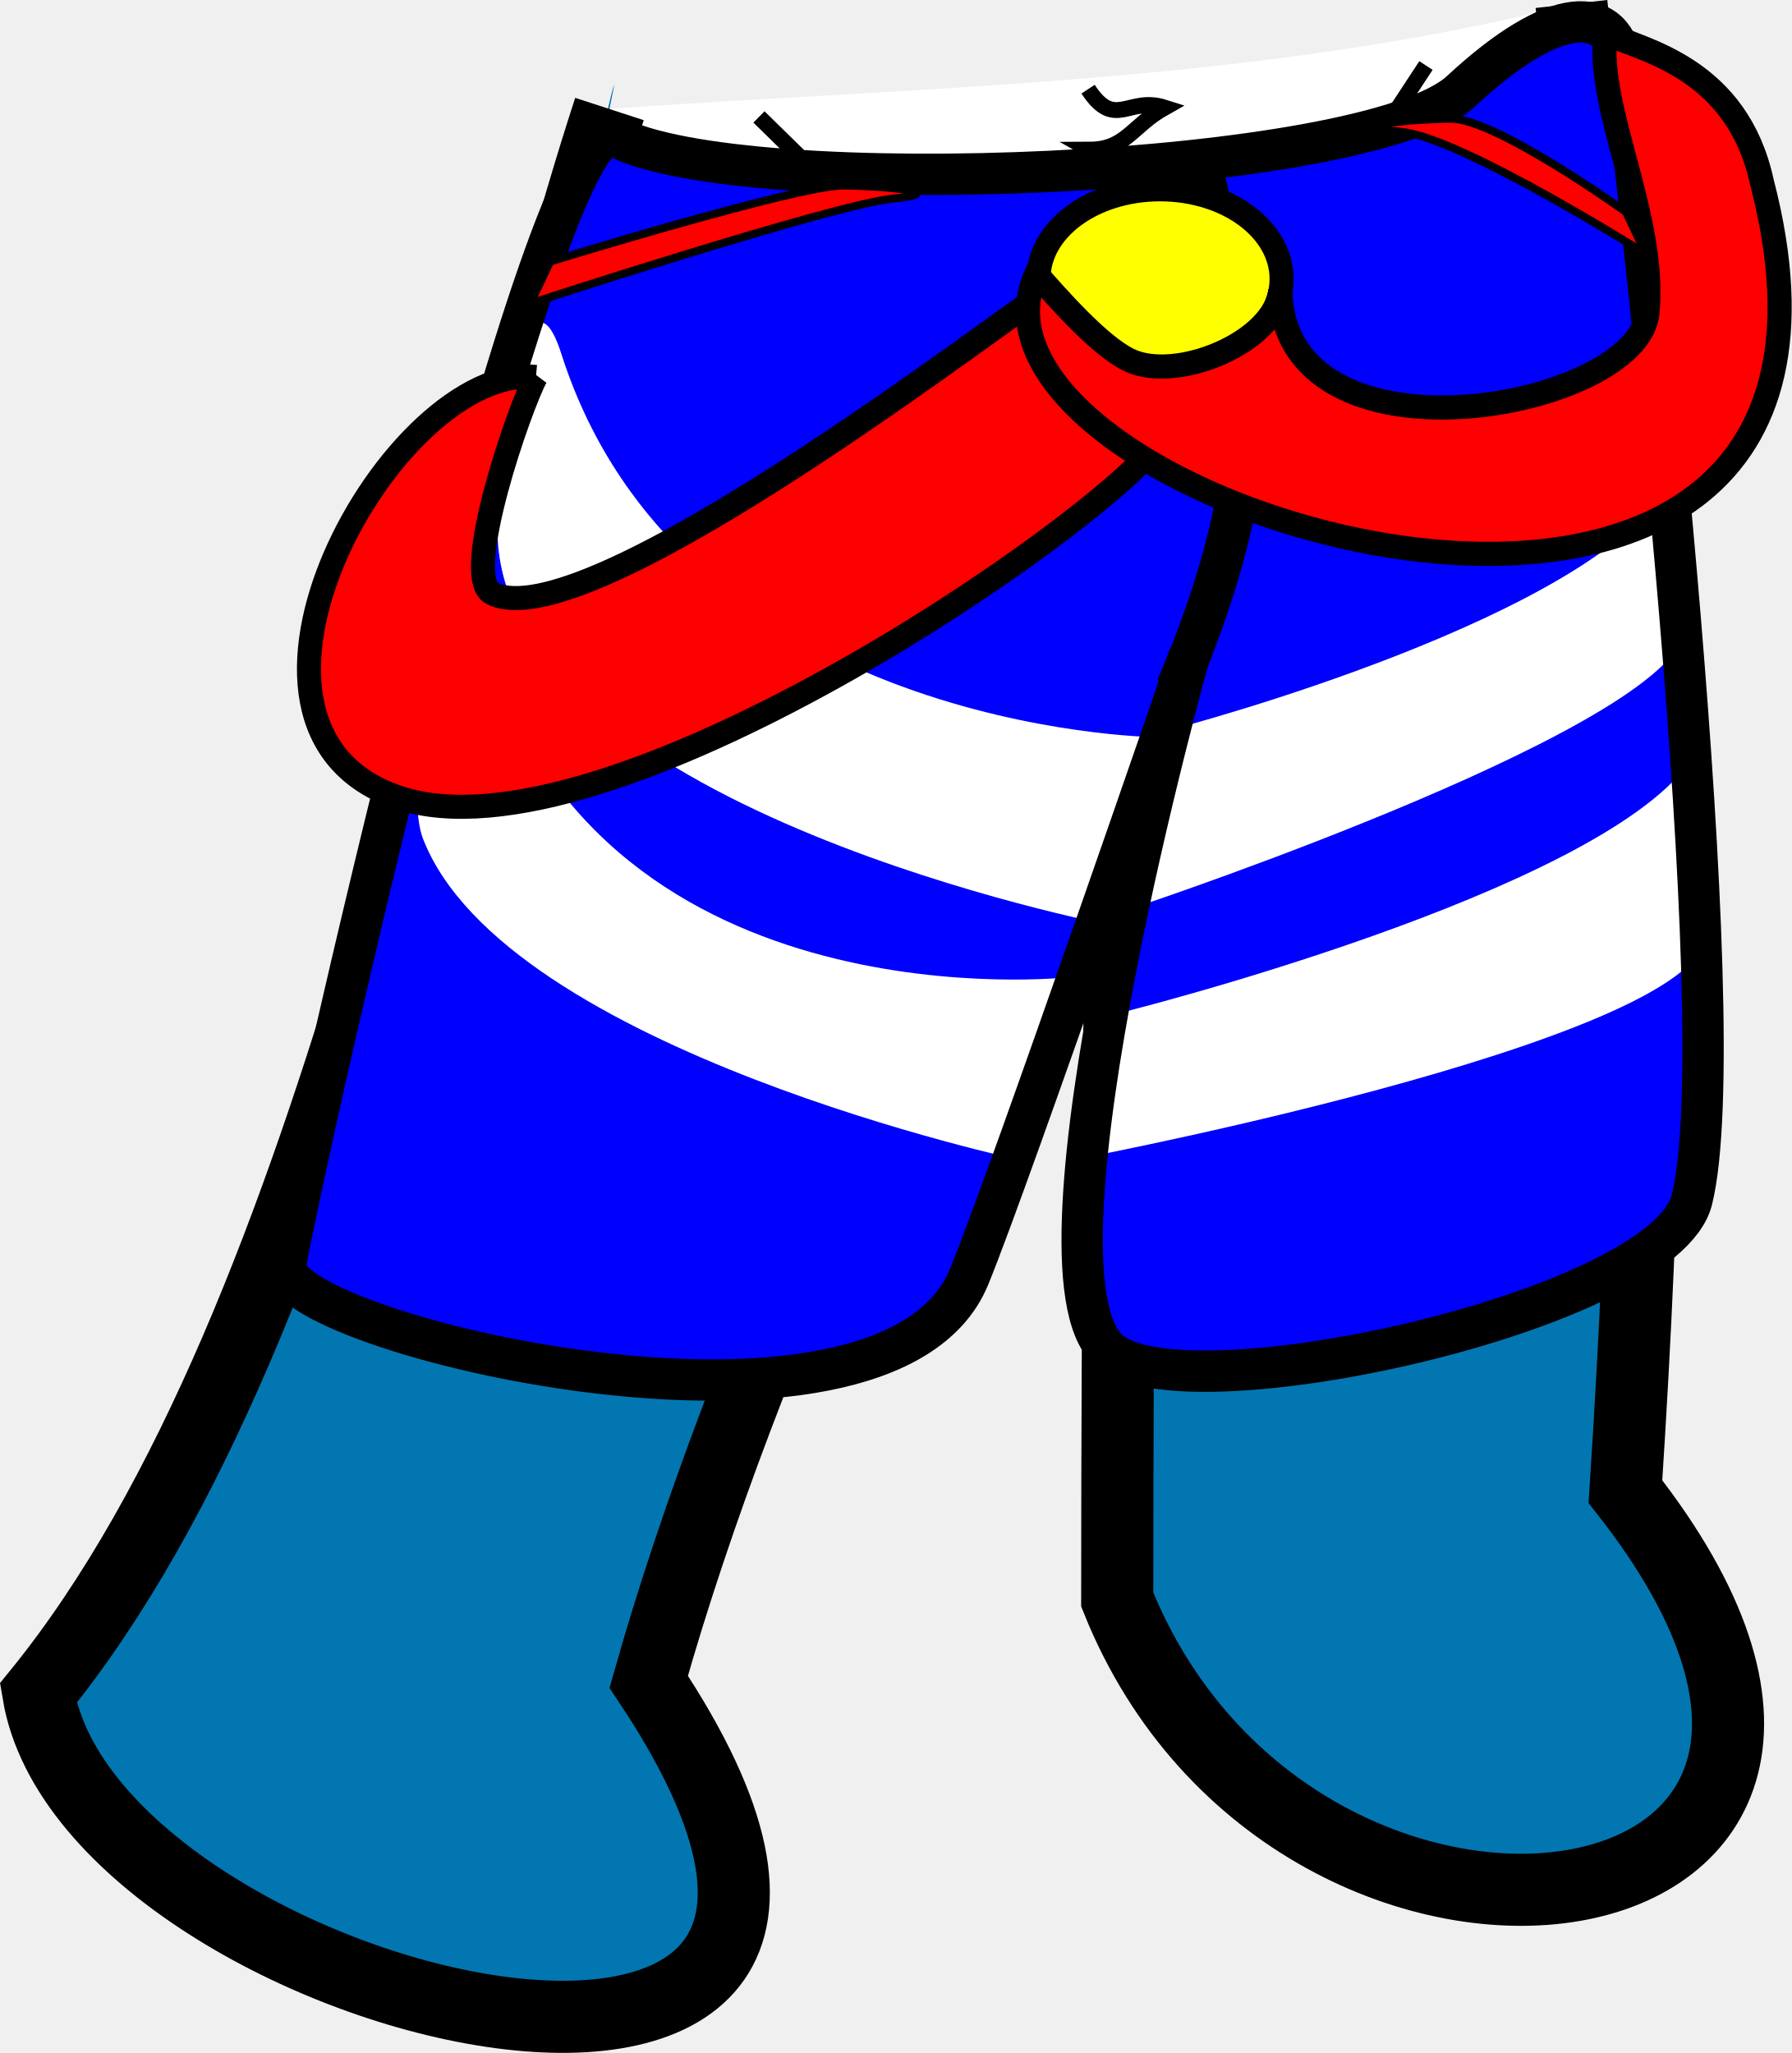
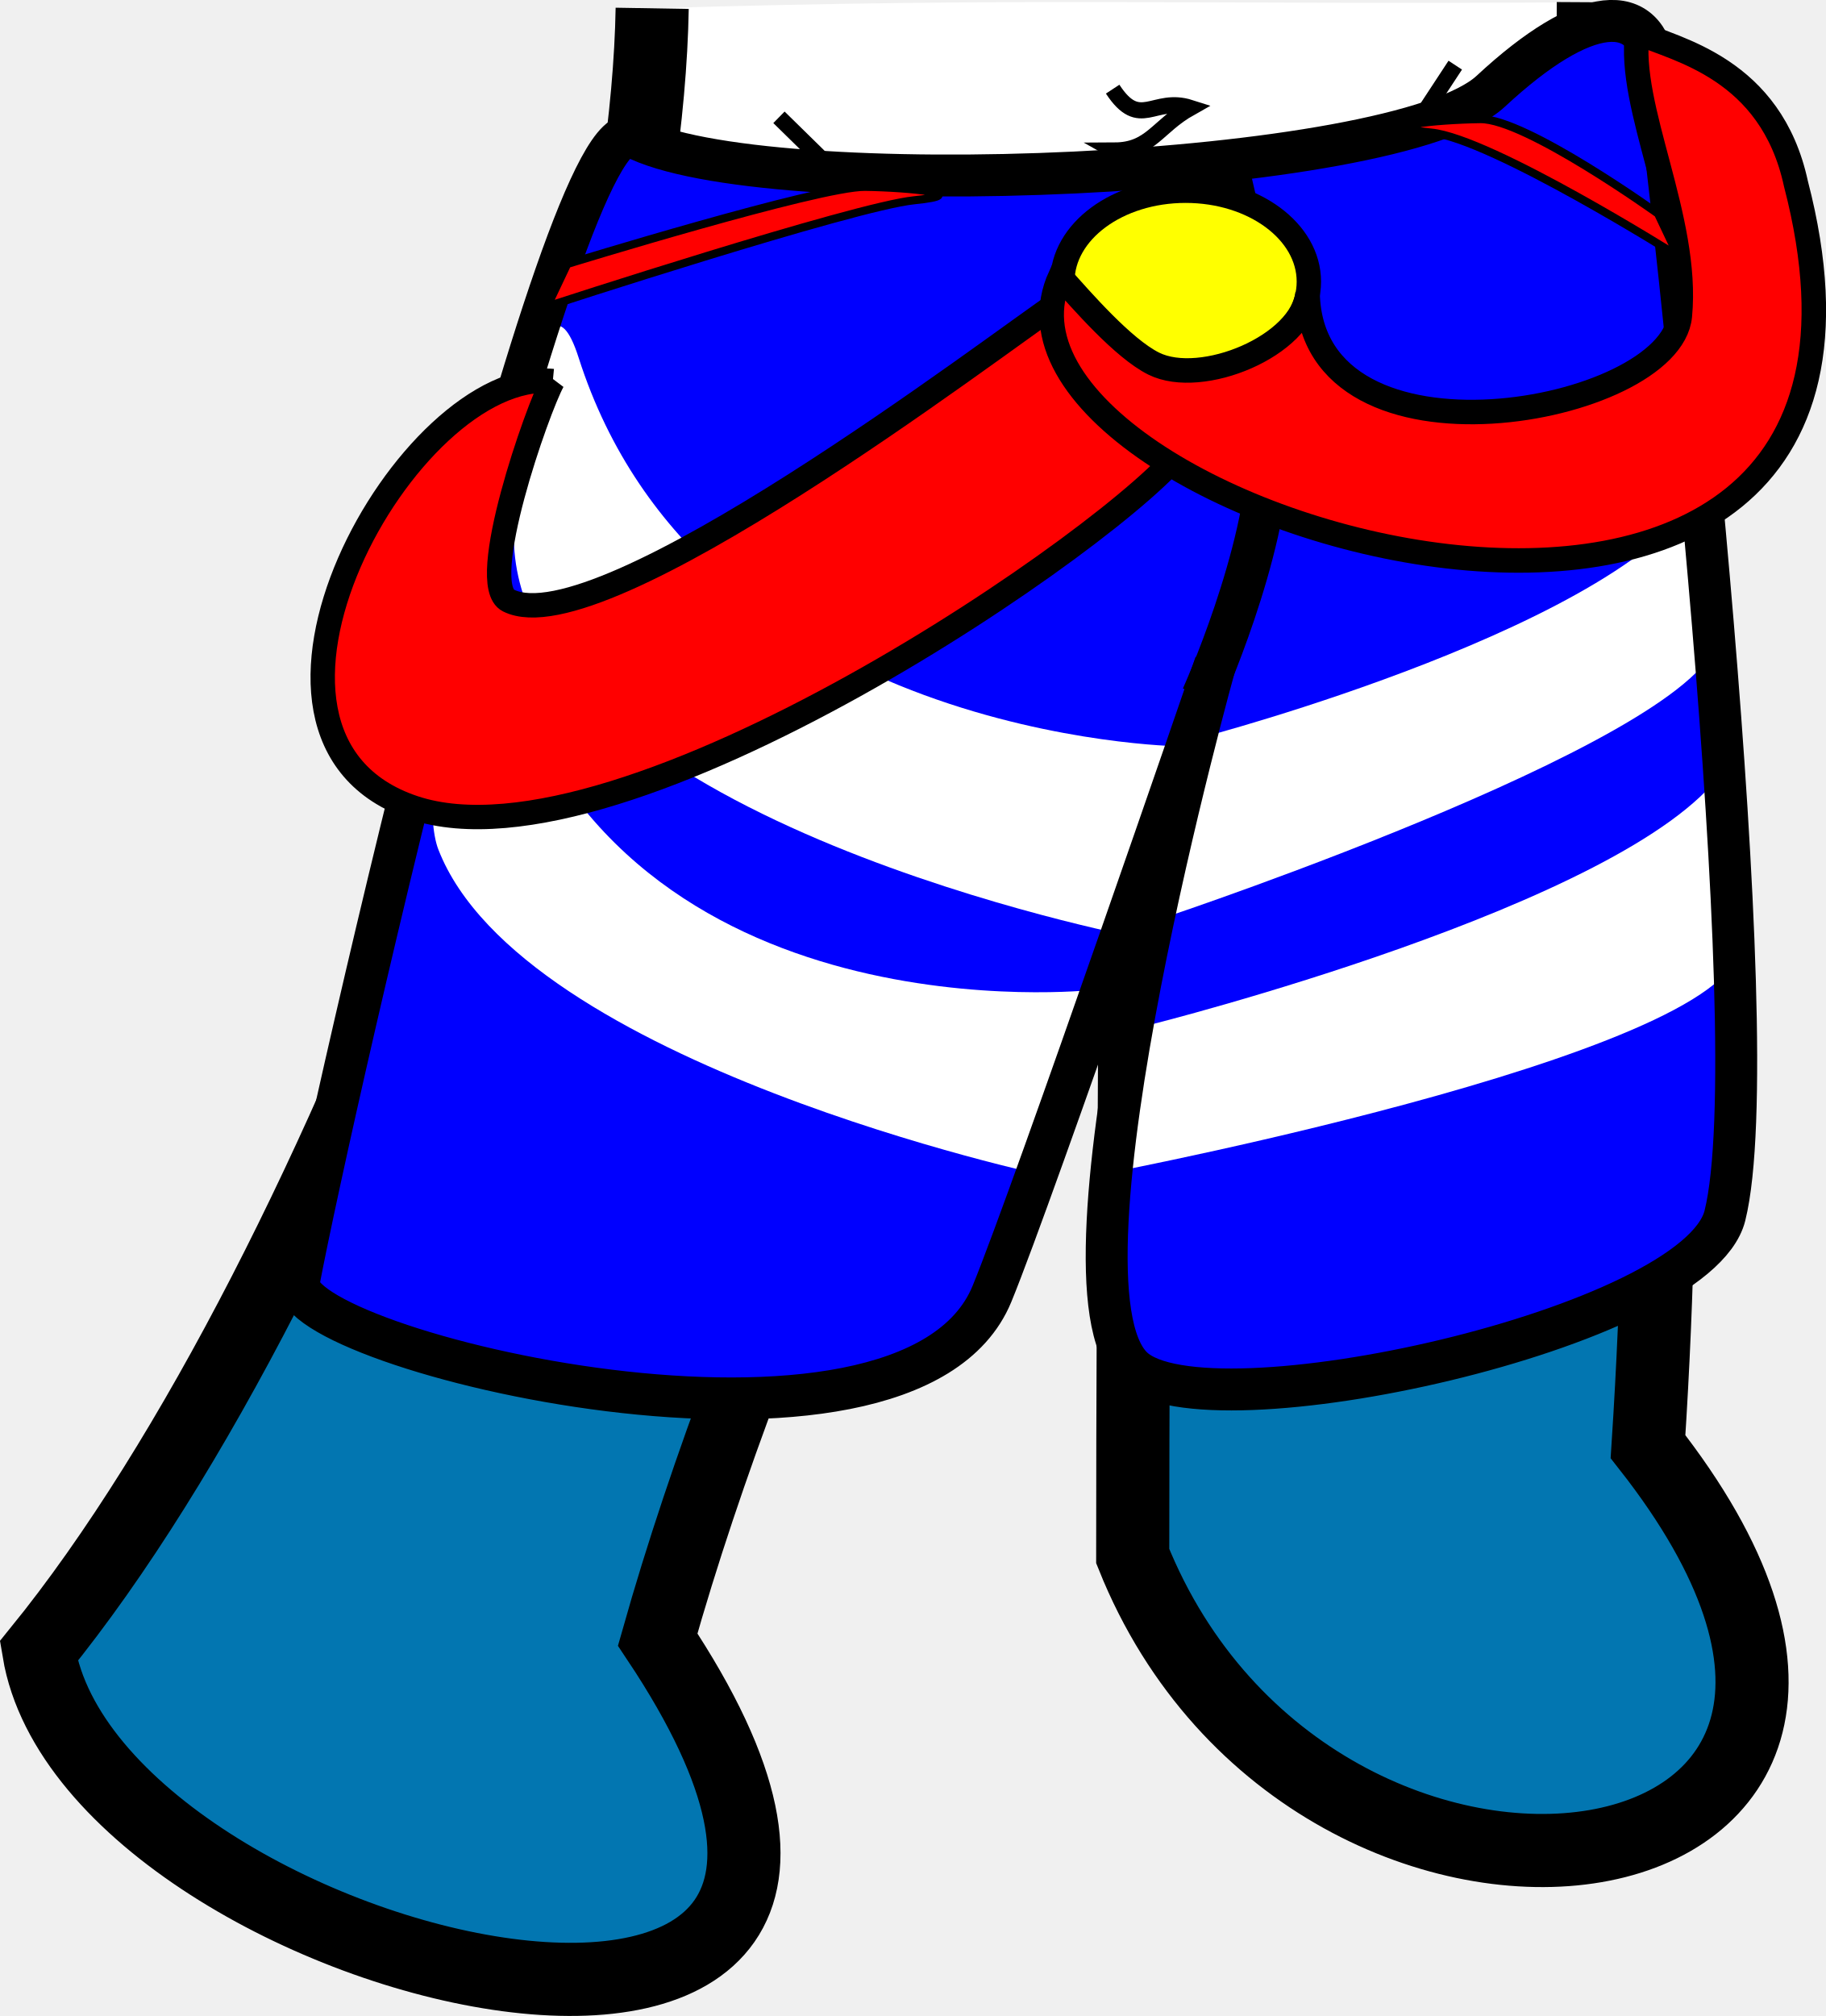
- <svg xmlns="http://www.w3.org/2000/svg" viewBox="0 0 112.673 129.131" height="129.131" width="112.673" id="svg815" version="1.1">
+ <svg xmlns="http://www.w3.org/2000/svg" viewBox="0 0 113.258 125.019" height="125.019" width="113.258" id="svg815" version="1.1">
  <defs id="defs819" />
-   <g style="display:inline" transform="translate(7.073351,-5.342878)" id="layer1">
-     <g transform="matrix(3.779528,0,0,3.779528,-7.073351,0.3075433)" id="g3892">
-       <g style="display:inline" transform="translate(-81.70592,-154.4556)" id="layer1-7" />
-       <g transform="translate(-5.127945,-51.14946)" id="layer3-5">
-         <path id="path831-5" d="m 31.278,52.548 c 0.124,9.51 1.596,14.061 0.898,24.757 5.989,7.622 -5.466,9.257 -8.457,1.795 0,-4.947 0.061,-10.809 0.047,-15.733 -3.052,4.578 -6.272,11.542 -7.843,17.103 6.067,9.1 -9.274,5.51 -10.158,0.189 5.089,-6.264 7.053,-18.83 9.506,-26.364 4.854,-0.358 10.774,-0.405 16.007,-1.748 z" style="opacity:1;fill:#ffffff;fill-opacity:1;stroke:none;stroke-width:1.2;stroke-linecap:butt;stroke-linejoin:miter;stroke-miterlimit:4;stroke-dasharray:none;stroke-opacity:1" />
-         <path id="path857" d="m 15.27,54.296 c -0.528,2.533 6.447,6.512 8.92,7.985 4.741,-1.551 7.056,-4.215 7.607,-7.654 0.551,-3.439 0.378,22.679 0.378,22.679 0,0 2.679,4.233 0.567,5.764 -2.112,1.531 -7.638,-0.211 -9.024,-3.969 -1.386,-3.758 0.472,-16.82 0.472,-16.82 l -8.268,18.19 c 0,0 2.808,4.177 0.331,5.764 -2.477,1.587 -11.649,-3.642 -10.489,-5.575 2.884,-4.806 7.654,-18.521 7.654,-18.521 0,0 2.38,-10.376 1.852,-7.843 z" style="fill:#0276b1;fill-opacity:1;stroke:none;stroke-width:0.265px;stroke-linecap:butt;stroke-linejoin:miter;stroke-opacity:1" />
-       </g>
-       <g transform="translate(-5.127945,-51.14946)" style="display:inline" id="layer2-1">
-         <path id="path831" d="m 31.278,52.548 c 1.059,9.51 1.596,14.061 0.898,24.757 5.989,7.622 -5.466,9.257 -8.457,1.795 0,-4.947 0.061,-10.809 0.047,-15.733 -3.052,4.578 -6.272,11.542 -7.843,17.103 6.067,9.1 -9.274,5.51 -10.158,0.189 C 10.854,74.396 12.817,61.83 15.27,54.296" style="opacity:1;fill:none;fill-opacity:1;stroke:#000000;stroke-width:1.2;stroke-linecap:butt;stroke-linejoin:miter;stroke-miterlimit:4;stroke-dasharray:none;stroke-opacity:1" />
-       </g>
-     </g>
+   <g style="display:inline" transform="translate(7.65905,-5.423345)" id="layer1">
+     <path style="opacity:1;fill:#ffffff;fill-opacity:1;stroke:none;stroke-width:4.535;stroke-linecap:butt;stroke-linejoin:miter;stroke-miterlimit:4;stroke-dasharray:none;stroke-opacity:1" d="m 91.174,5.563 c 0.468,35.944 6.031,49.145 3.393,89.571 22.636,28.809 -20.659,34.988 -31.964,6.786 0,-18.696 0.232,-40.852 0.179,-59.464 C 51.247,59.757 39.077,86.078 33.138,107.098 56.068,141.493 -1.915,127.925 -5.255,107.813 13.981,84.138 30.489,35.573 32.796,5.939 56.133,5.243 65.84,5.729 91.174,5.563 Z" id="path831-5" />
+     <path style="fill:#0276b1;fill-opacity:1;stroke:none;stroke-width:1px;stroke-linecap:butt;stroke-linejoin:miter;stroke-opacity:1" d="m 30.674,8.17 c -1.994,9.575 24.365,24.614 33.714,30.179 17.921,-5.864 26.669,-15.93 28.75,-28.929 2.081,-12.998 1.429,85.714 1.429,85.714 0,0 10.125,16 2.143,21.786 -7.982,5.786 -28.869,-0.796 -34.107,-15 -5.239,-14.204 1.786,-63.571 1.786,-63.571 l -31.25,68.75 c 0,0 10.613,15.787 1.25,21.786 -9.363,5.998 -44.611,-14.148 -39.643,-21.071 12.329,-17.181 31.25,-69.375 31.25,-69.375 0,0 6.673,-39.842 4.679,-30.268 z" id="path857" />
+     <path style="display:inline;opacity:1;fill:none;fill-opacity:1;stroke:#000000;stroke-width:4.535;stroke-linecap:butt;stroke-linejoin:miter;stroke-miterlimit:4;stroke-dasharray:none;stroke-opacity:1" d="m 91.174,5.563 c -0.193,34.605 6.031,49.145 3.393,89.571 22.636,28.809 -20.659,34.988 -31.964,6.786 0,-18.696 0.232,-40.852 0.179,-59.464 C 51.247,59.757 39.077,86.078 33.138,107.098 56.068,141.493 -1.915,127.925 -5.255,107.813 13.981,84.138 32.364,32.091 32.796,5.939" id="path831" />
    <path id="path3894" d="m 40.66,12.698 10.096,9.899" style="fill:none;stroke:#000000;stroke-width:1px;stroke-linecap:butt;stroke-linejoin:miter;stroke-opacity:1" />
    <path id="path3896" d="M 82.611,9.464 76.24,19.167" style="fill:none;stroke:#000000;stroke-width:1px;stroke-linecap:butt;stroke-linejoin:miter;stroke-opacity:1" />
    <path id="path3900" d="m 61.359,10.952 c 1.695,2.584 2.534,0.428 4.816,1.158 -2.056,1.155 -2.442,2.637 -4.705,2.647 1.779,0.993 0.358,3.842 1.957,4.771 -2.474,1.155 -1.926,-1.412 -4.432,-1.654" style="fill:none;stroke:#000000;stroke-width:1px;stroke-linecap:butt;stroke-linejoin:miter;stroke-opacity:1" />
  </g>
-   <g transform="translate(6.469389,-3.818126)" id="layer3">
+   <g transform="translate(7.055088,-3.898593)" id="layer3">
    <path id="path842-9" d="M 32.974,11.893 C 27.892,8.865 13.576,72.839 11.485,83.863 c -0.797,4.2 37.729,13.055 42.99,0.276 2.572,-6.247 13.861,-39.089 13.861,-39.089 0,0 -10.724,38.354 -5.129,43.663 4.528,4.296 34.983,-2.416 36.733,-9.426 C 102.661,68.387 96.654,16.078 95.644,8.178 95.385,6.157 92.506,3.776 91.201,5.342 81.346,17.164 40.067,16.118 32.974,11.893 Z" style="opacity:1;fill:#0000ff;fill-opacity:1;stroke:none;stroke-width:2.646;stroke-linecap:butt;stroke-linejoin:miter;stroke-miterlimit:4;stroke-dasharray:none;stroke-opacity:1" />
    <path id="path854" d="m 28.836,26.075 c 7.56,23.666 37.202,24.102 37.202,24.102 l -2.704,11.83 c 0,0 -37.056,-7.153 -38.476,-23.906 -0.357,-4.207 1.638,-19.353 3.978,-12.026 z" style="fill:#ffffff;stroke:none;stroke-width:1px;stroke-linecap:butt;stroke-linejoin:miter;stroke-opacity:1" />
    <path id="path854-2" d="m 24.254,44.834 c 7.56,23.666 36.516,20.451 36.516,20.451 l -2.842,11.553 c 0,0 -32.61,-6.935 -37.79,-20.255 -1.504,-3.868 1.776,-19.076 4.117,-11.749 z" style="fill:#ffffff;stroke:none;stroke-width:1px;stroke-linecap:butt;stroke-linejoin:miter;stroke-opacity:1" />
    <path id="path938" d="m 67.505,49.624 c 0,0 26.681,-6.998 31.188,-15.663 1.95,-3.748 0.587,4.475 0.832,9.149 0.318,6.089 -34.099,17.604 -34.099,17.604 z" style="fill:#ffffff;fill-opacity:1;stroke:none;stroke-width:1px;stroke-linecap:butt;stroke-linejoin:miter;stroke-opacity:1" />
    <path id="path938-9" d="m 64.332,67.436 c 0,0 29.511,-7.404 35.445,-15.663 2.469,-3.436 -0.199,6.098 1.002,10.257 1.946,6.741 -38.81,14.554 -38.81,14.554 z" style="fill:#ffffff;fill-opacity:1;stroke:none;stroke-width:1.066px;stroke-linecap:butt;stroke-linejoin:miter;stroke-opacity:1" />
  </g>
-   <g transform="translate(6.469389,-3.818126)" style="display:inline" id="layer2">
+   <g transform="translate(7.055088,-3.898593)" style="display:inline" id="layer2">
    <path id="path842" d="M 32.19,12.383 C 27.815,10.066 13.576,72.349 11.485,83.373 10.689,87.573 49.214,96.918 54.475,84.139 57.047,77.891 68.337,45.05 68.337,45.05 c 0,0 -10.724,38.354 -5.129,43.663 4.528,4.296 34.983,-2.416 36.733,-9.426 C 102.661,68.387 96.664,16.077 95.644,8.178 95.091,3.903 91.286,4.104 85.418,9.556 79.55,15.008 40.166,16.606 32.19,12.383 Z" style="fill:none;stroke:#000000;stroke-width:2.6;stroke-linecap:butt;stroke-linejoin:miter;stroke-miterlimit:4;stroke-dasharray:none;stroke-opacity:1" />
    <path id="path957" d="m 67.505,47.129 c 0,0 3.999,-8.83 4.158,-15.386 0.159,-6.556 -2.495,-17.188 -2.495,-17.188" style="fill:none;stroke:#000000;stroke-width:2.6;stroke-linecap:butt;stroke-linejoin:miter;stroke-miterlimit:4;stroke-dasharray:none;stroke-opacity:1" />
    <ellipse ry="5.636" rx="7.645" cy="21.362" cx="66.489" id="path852" style="opacity:1;fill:#ffff00;fill-opacity:1;stroke:#000000;stroke-width:1.512;stroke-miterlimit:4;stroke-dasharray:none;stroke-opacity:1" />
    <path id="path844" d="M 27.235,27.528 C 18.253,26.666 5.432,49.597 18.615,53.991 c 12.992,4.331 43.946,-17.068 47.741,-22.316 -1.836,-2.596 -5.694,-6.647 -7.762,-9.01 -3.876,2.6 -28.366,21.345 -34.105,18.475 -2.028,-1.014 1.807,-11.921 2.747,-13.613 z" style="fill:#ff0000;fill-opacity:1;stroke:#000000;stroke-width:1.512;stroke-linecap:butt;stroke-linejoin:miter;stroke-miterlimit:4;stroke-dasharray:none;stroke-opacity:1" />
    <path id="path850" d="m 58.708,21.043 c -6.864,14.983 55.766,33.209 45.639,-5.75 -1.548,-7.174 -7.431,-8.314 -9.837,-9.374 -0.638,4.645 3.217,11.504 2.635,17.576 -0.582,6.072 -22.848,10.179 -23.09,-1.412 -0.331,3.253 -6.57,5.839 -9.542,4.366 -1.904,-0.944 -4.488,-3.938 -5.804,-5.406 z" style="fill:#ff0000;fill-opacity:1;stroke:#000000;stroke-width:1.519;stroke-linecap:butt;stroke-linejoin:miter;stroke-miterlimit:4;stroke-dasharray:none;stroke-opacity:1" />
    <path id="path959" d="m 46.604,15.486 c -2.807,-0.036 -18.471,4.785 -18.471,4.785 l -1.248,2.634 c 0,0 19.02,-6.208 22.768,-6.587 3.748,-0.379 -0.242,-0.795 -3.05,-0.832 z" style="fill:#ff0000;fill-opacity:1;stroke:#000000;stroke-width:0.5;stroke-linecap:butt;stroke-linejoin:miter;stroke-miterlimit:4;stroke-dasharray:none;stroke-opacity:1" />
    <path id="path959-8" d="m 84.772,11.287 c 2.807,-0.036 11.022,5.864 11.022,5.864 l 1.248,2.634 c 0,0 -11.571,-7.287 -15.319,-7.666 -3.748,-0.379 0.242,-0.795 3.05,-0.832 z" style="fill:#ff0000;fill-opacity:1;stroke:#000000;stroke-width:0.5;stroke-linecap:butt;stroke-linejoin:miter;stroke-miterlimit:4;stroke-dasharray:none;stroke-opacity:1" />
  </g>
</svg>
